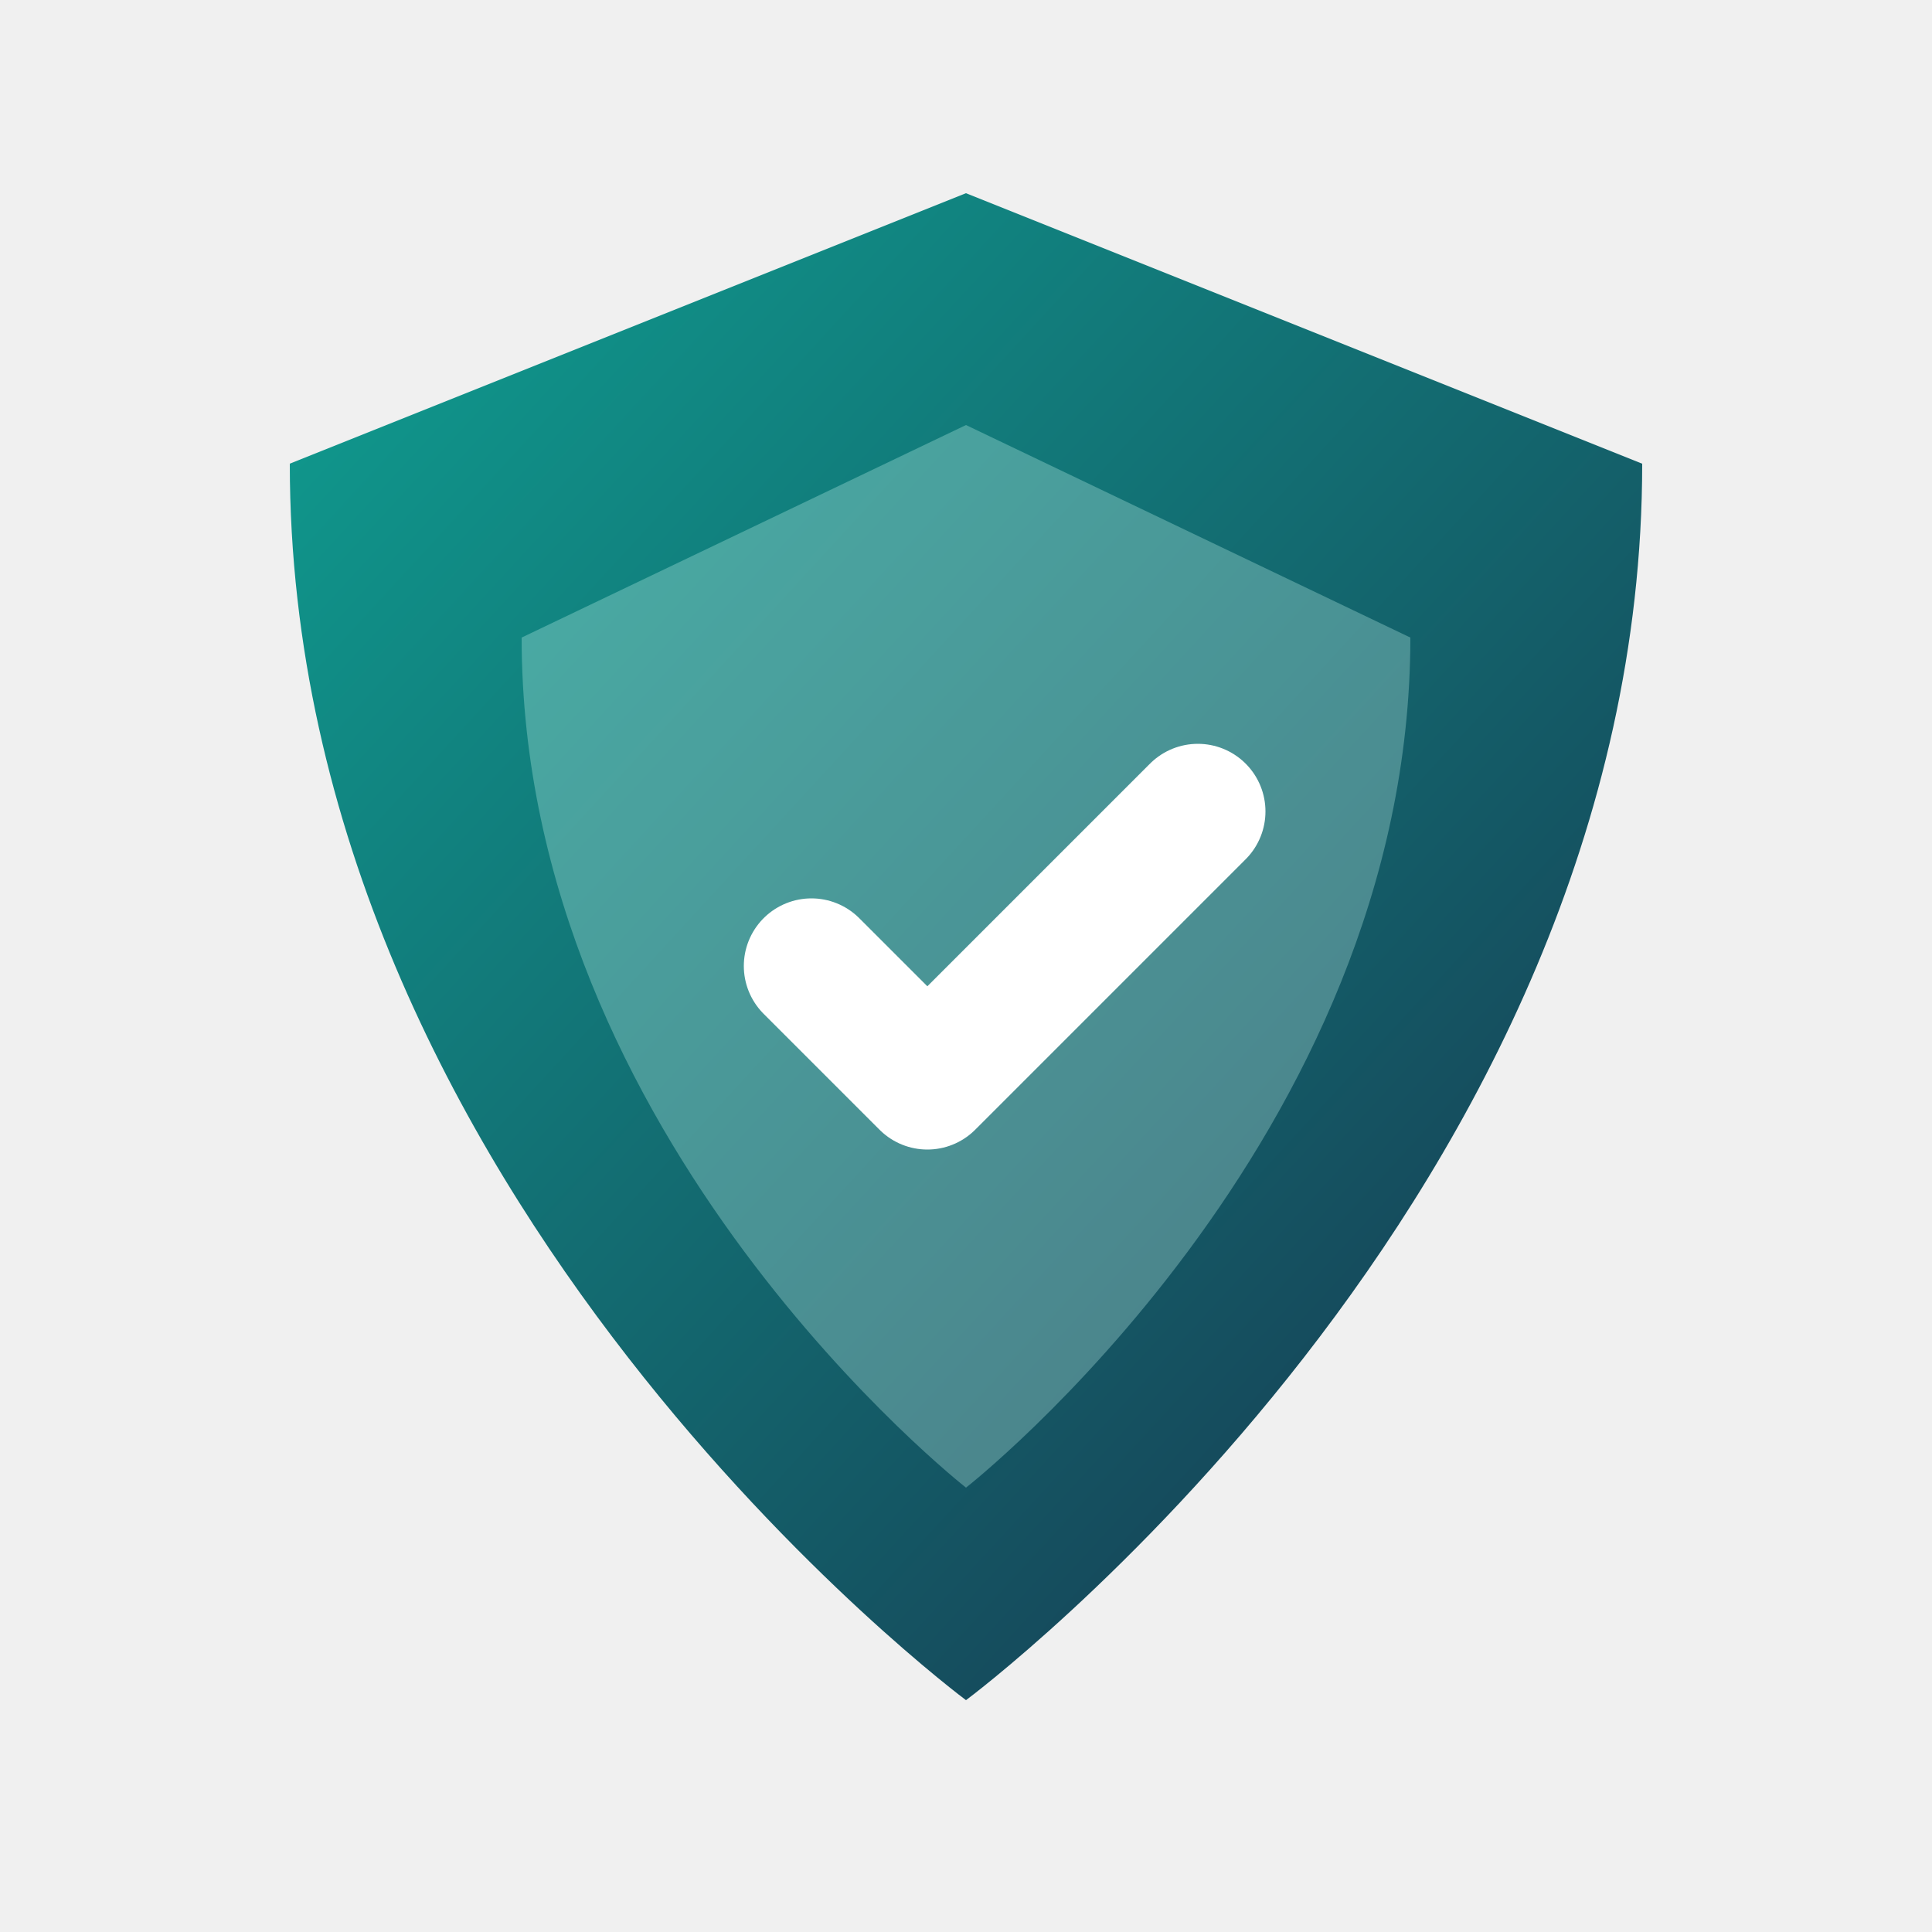
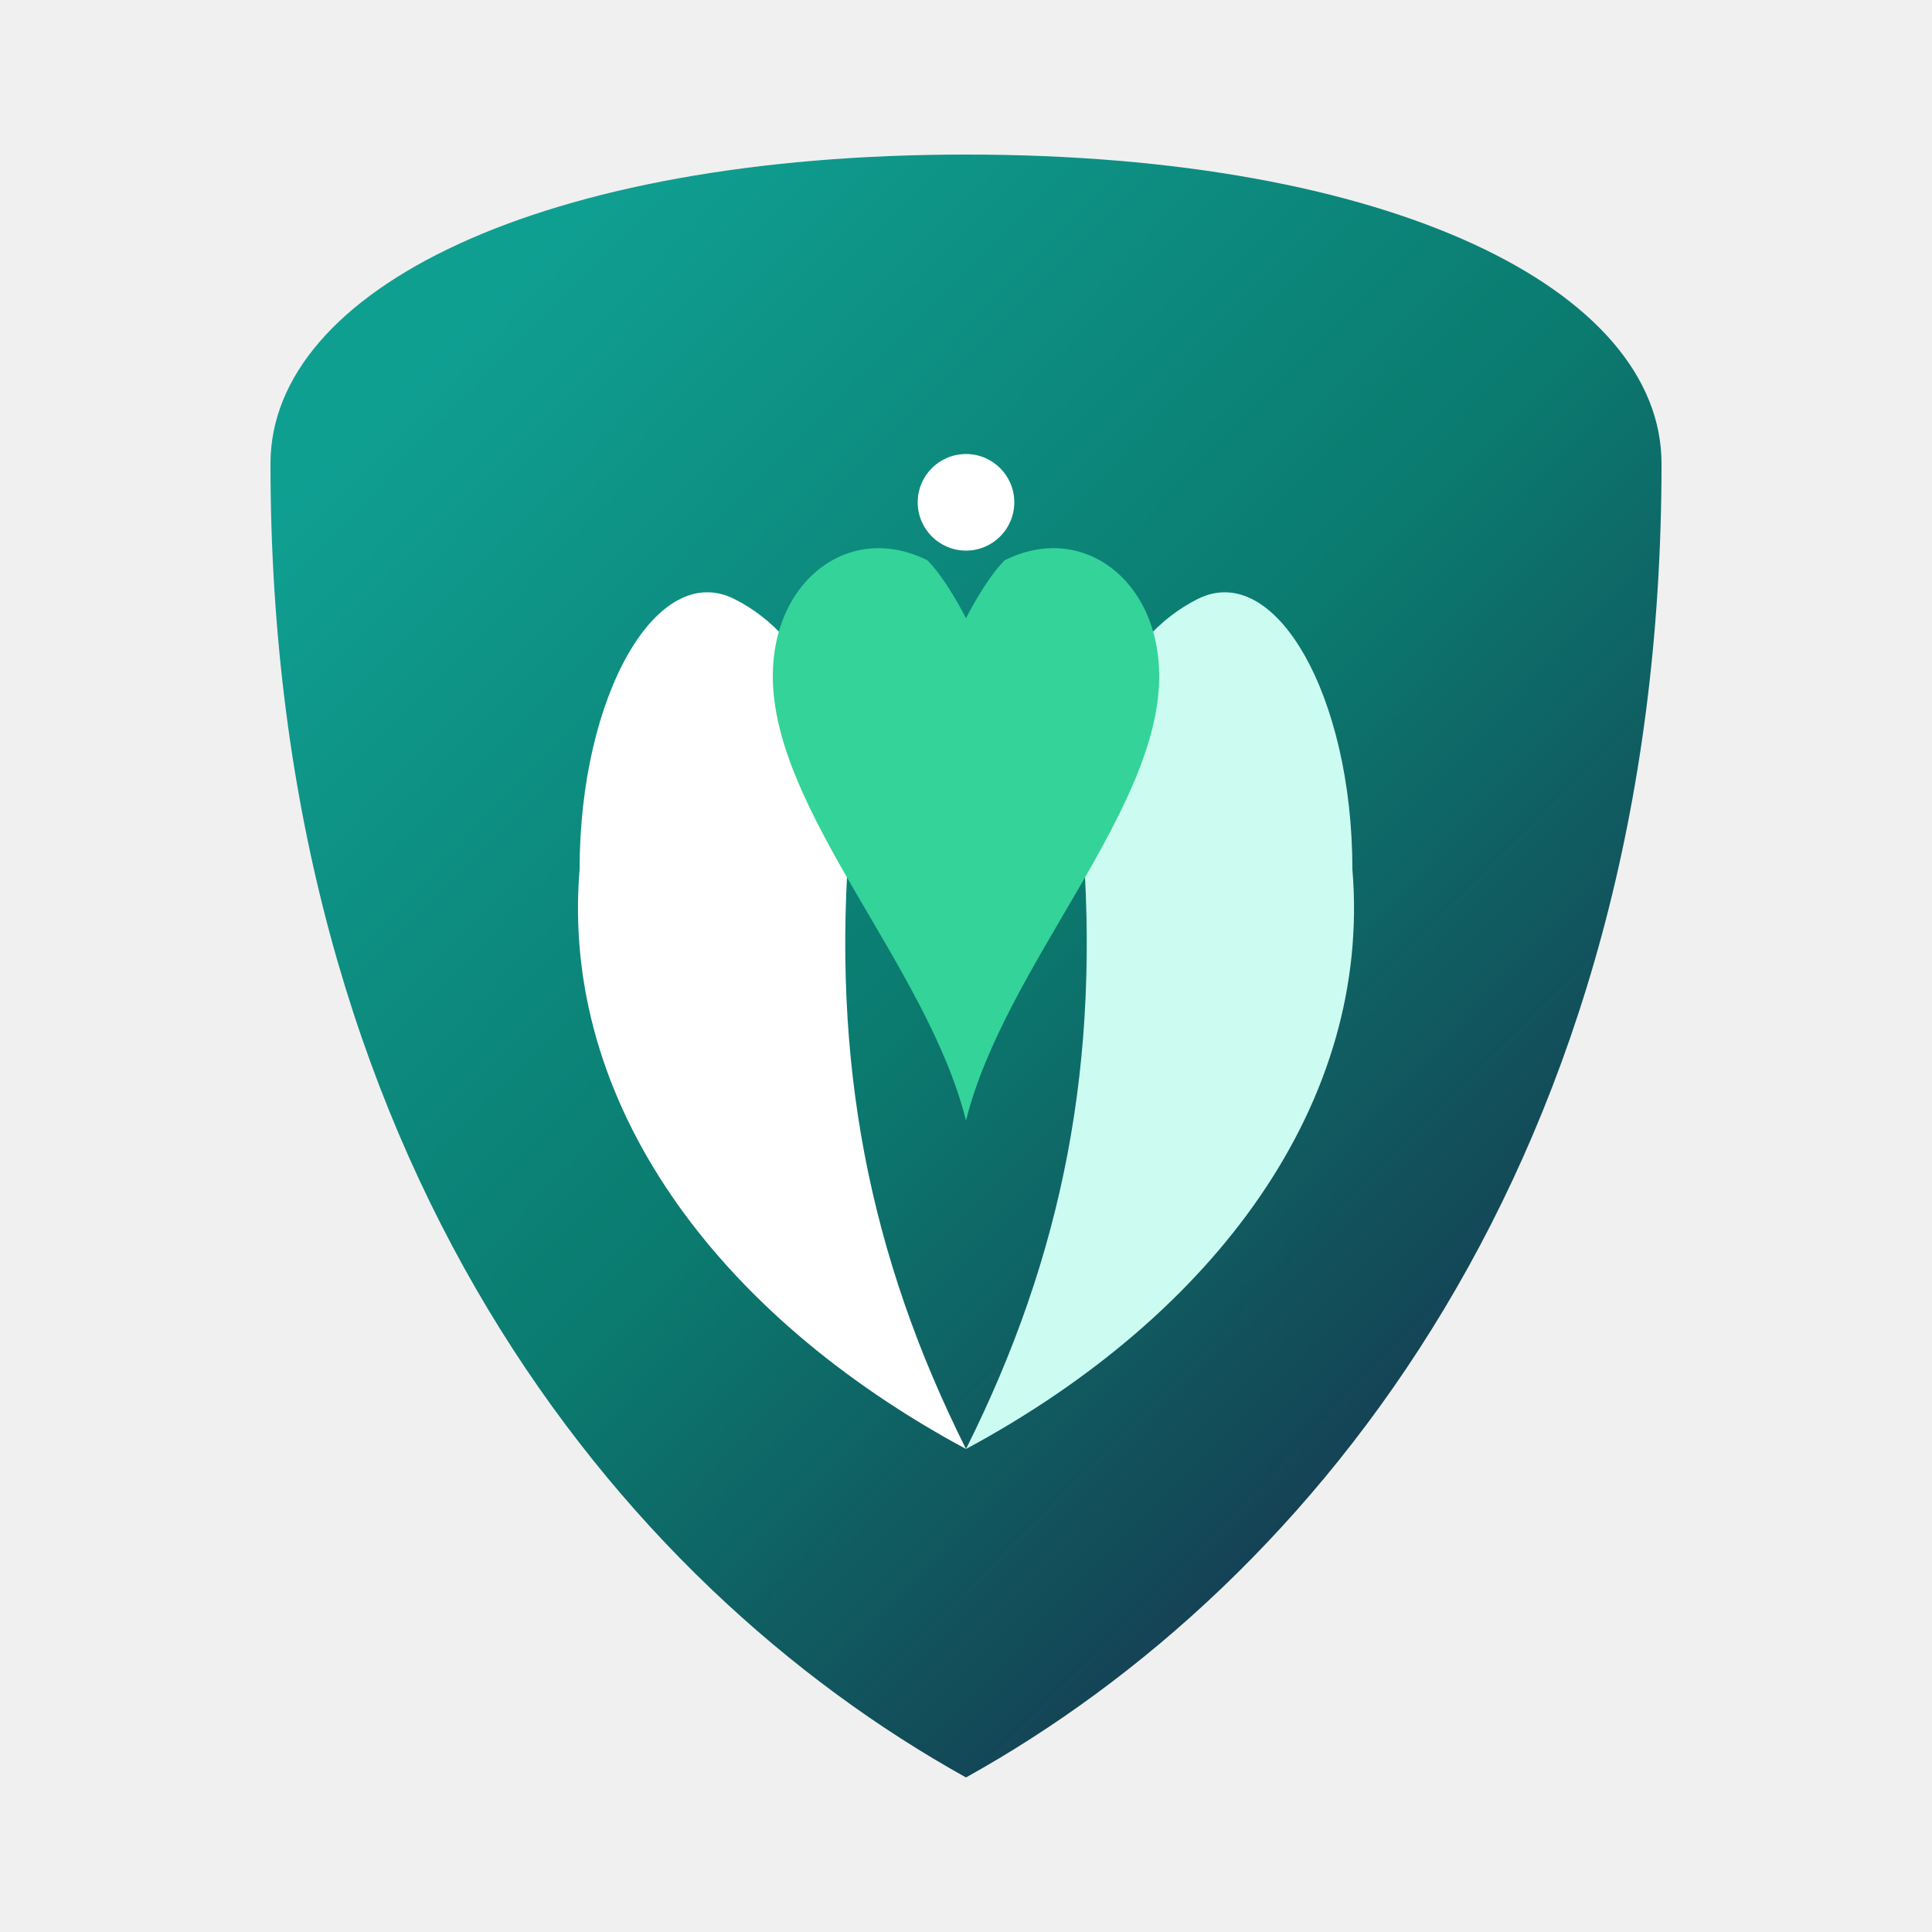
<svg xmlns="http://www.w3.org/2000/svg" viewBox="0 0 100 100" fill="none">
  <defs>
-     <linearGradient id="shieldGrad" x1="0%" y1="0%" x2="100%" y2="100%">
+     <linearGradient id="favShieldGrad" x1="15%" y1="10%" x2="85%" y2="90%">
      <stop offset="0%" stop-color="#0F9F91" />
+       <stop offset="50%" stop-color="#0B7A6F" />
      <stop offset="100%" stop-color="#17324D" />
    </linearGradient>
  </defs>
-   <path d="M50 10 L85 24 C85 62 50 88 50 88 C50 88 15 62 15 24 L50 10 Z" fill="url(#shieldGrad)" />
-   <path d="M50 22 L73 33 C73 59 50 77 50 77 C50 77 27 59 27 33 L50 22 Z" fill="#CCFBF1" opacity="0.3" />
-   <path d="M42 50 L48 56 L62 42" stroke="#FFFFFF" stroke-width="7" stroke-linecap="round" stroke-linejoin="round" />
+   <path d="M50 8 C72 8, 86 15, 86 24 C86 60, 68 82, 50 92 C32 82, 14 60, 14 24 C14 15, 28 8, 50 8 Z" fill="url(#favShieldGrad)" />
+   <path d="M30 45 C29 57, 37 68, 50 75 C45 65, 43 55, 44 43 C44 38, 42 33, 38 31 C34 29, 30 36, 30 45 Z" fill="#FFFFFF" />
+   <path d="M70 45 C71 57, 63 68, 50 75 C55 65, 57 55, 56 43 C56 38, 58 33, 62 31 C66 29, 70 36, 70 45 Z" fill="#CCFBF1" />
+   <path d="M50 58 C48 50, 40 42, 40 35 C40 30, 44 27, 48 29 C49 30, 50 32, 50 32 C50 32, 51 30, 52 29 C56 27, 60 30, 60 35 C60 42, 52 50, 50 58 Z" fill="#34D399" />
+   <circle cx="50" cy="26" r="2.5" fill="#FFFFFF" />
</svg>
